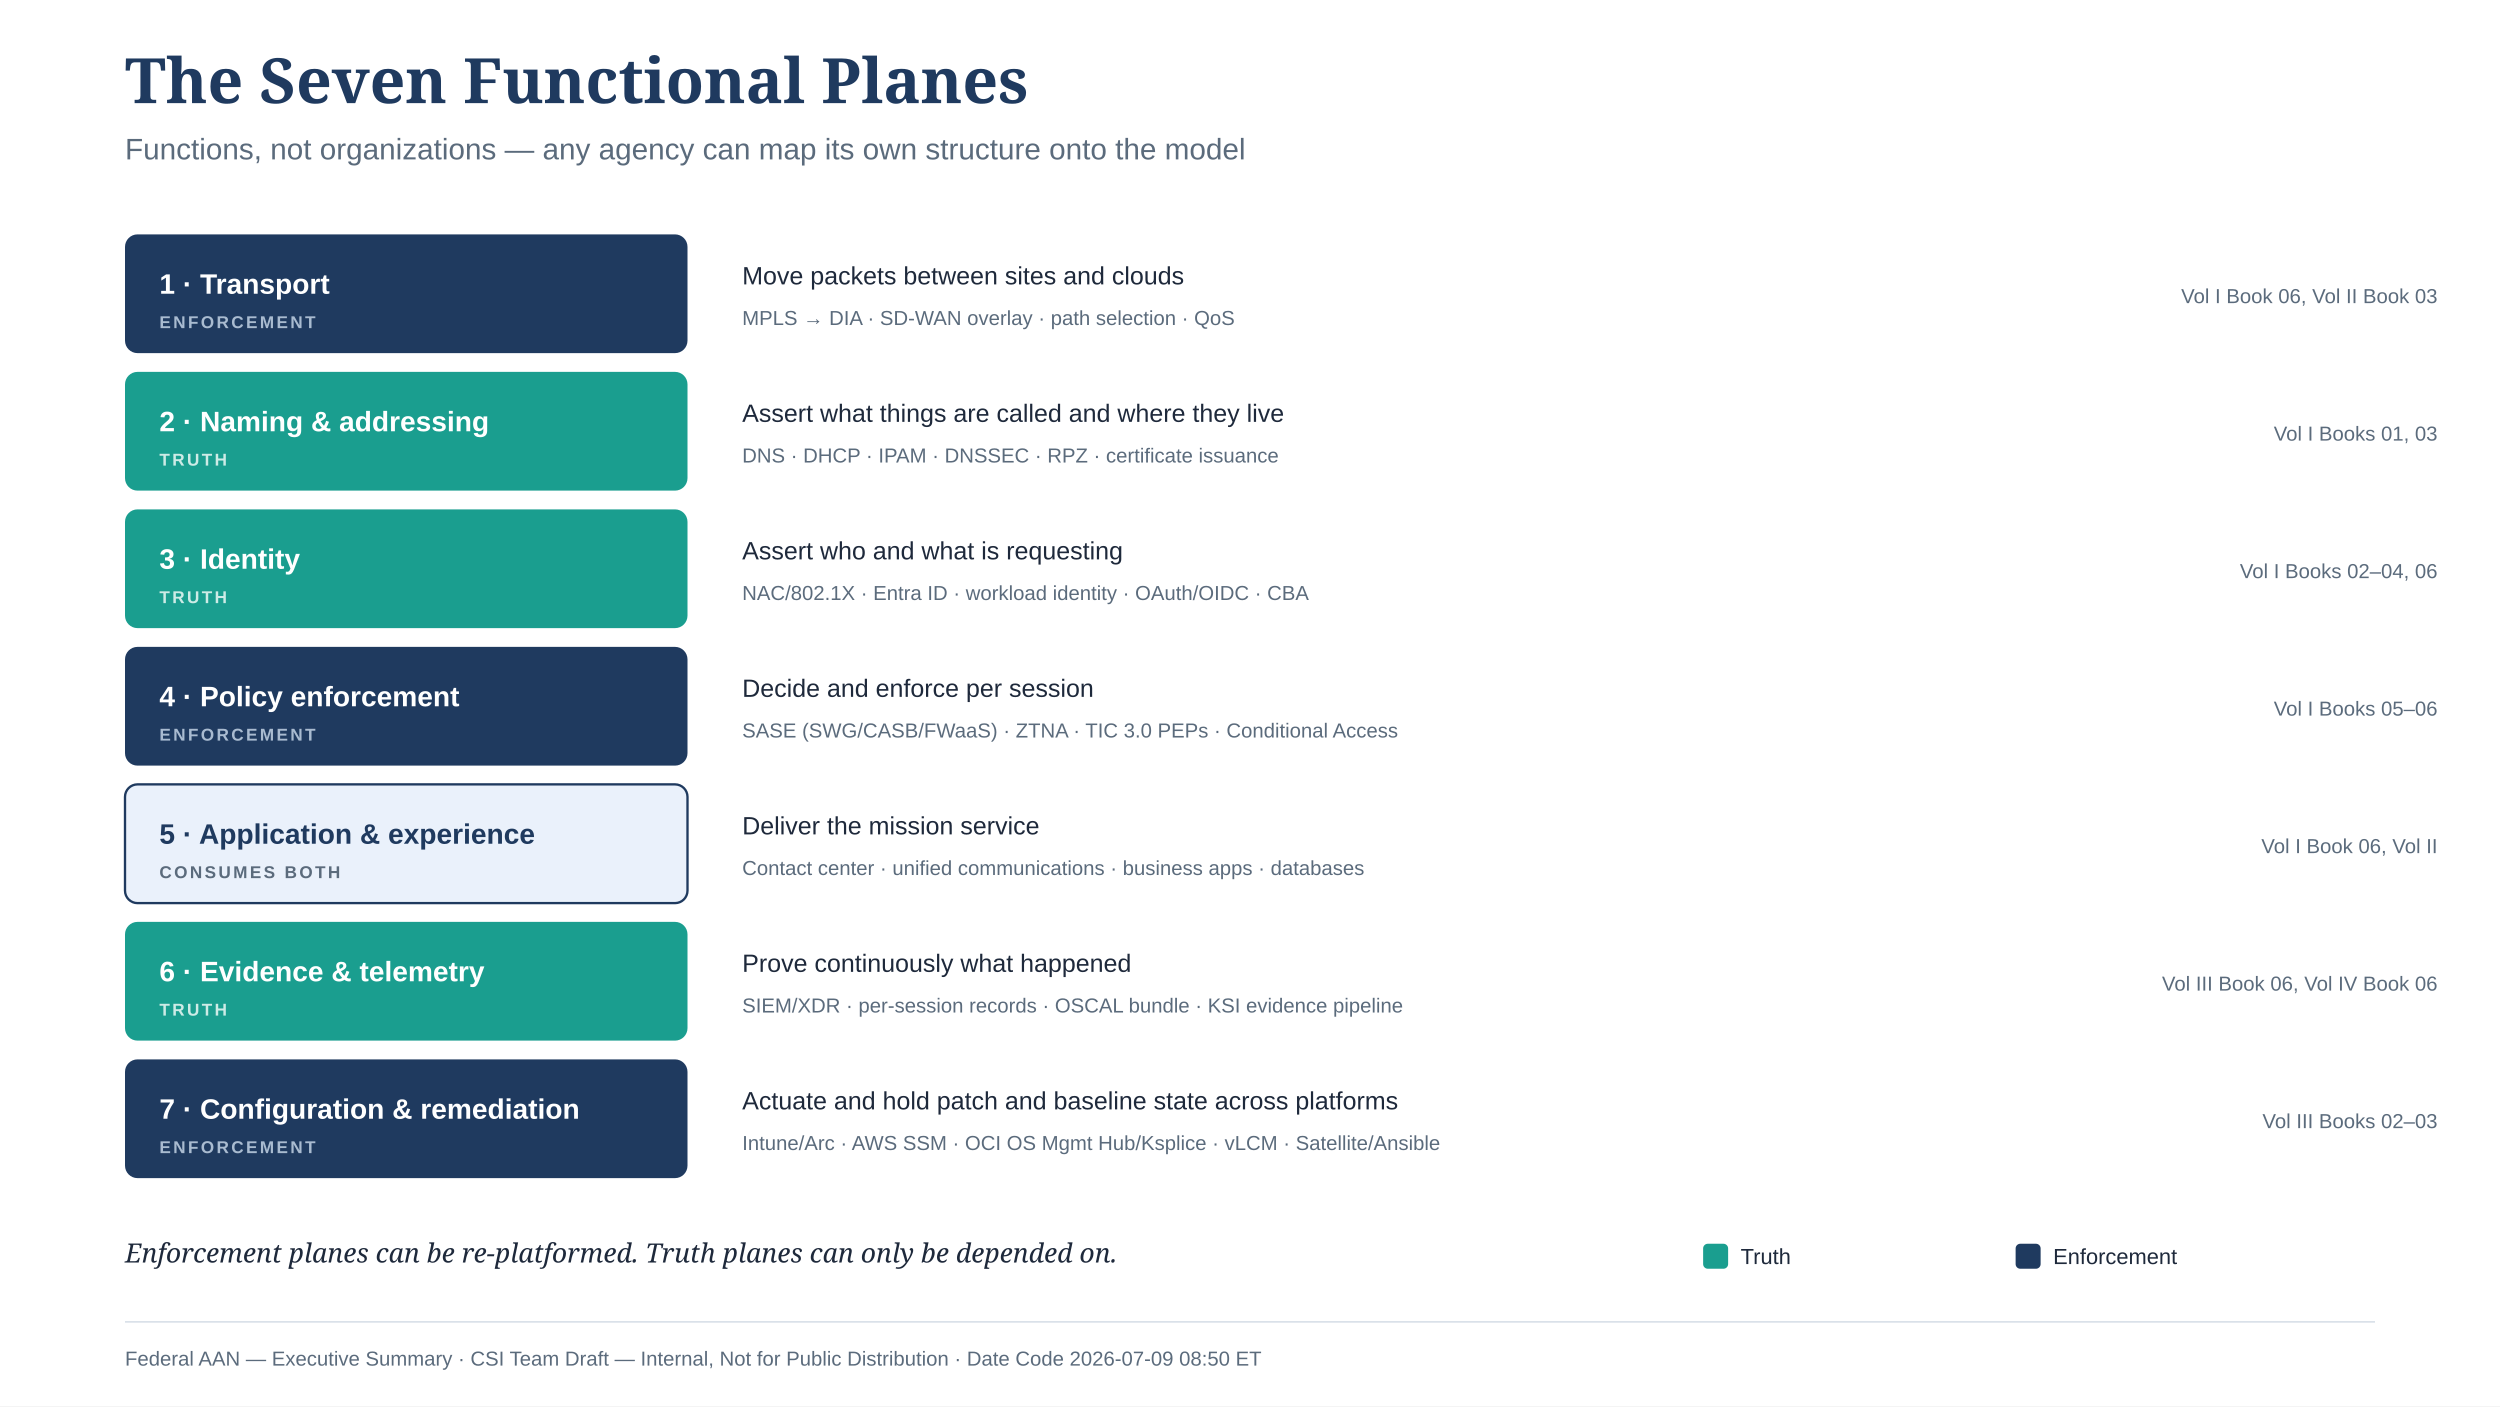
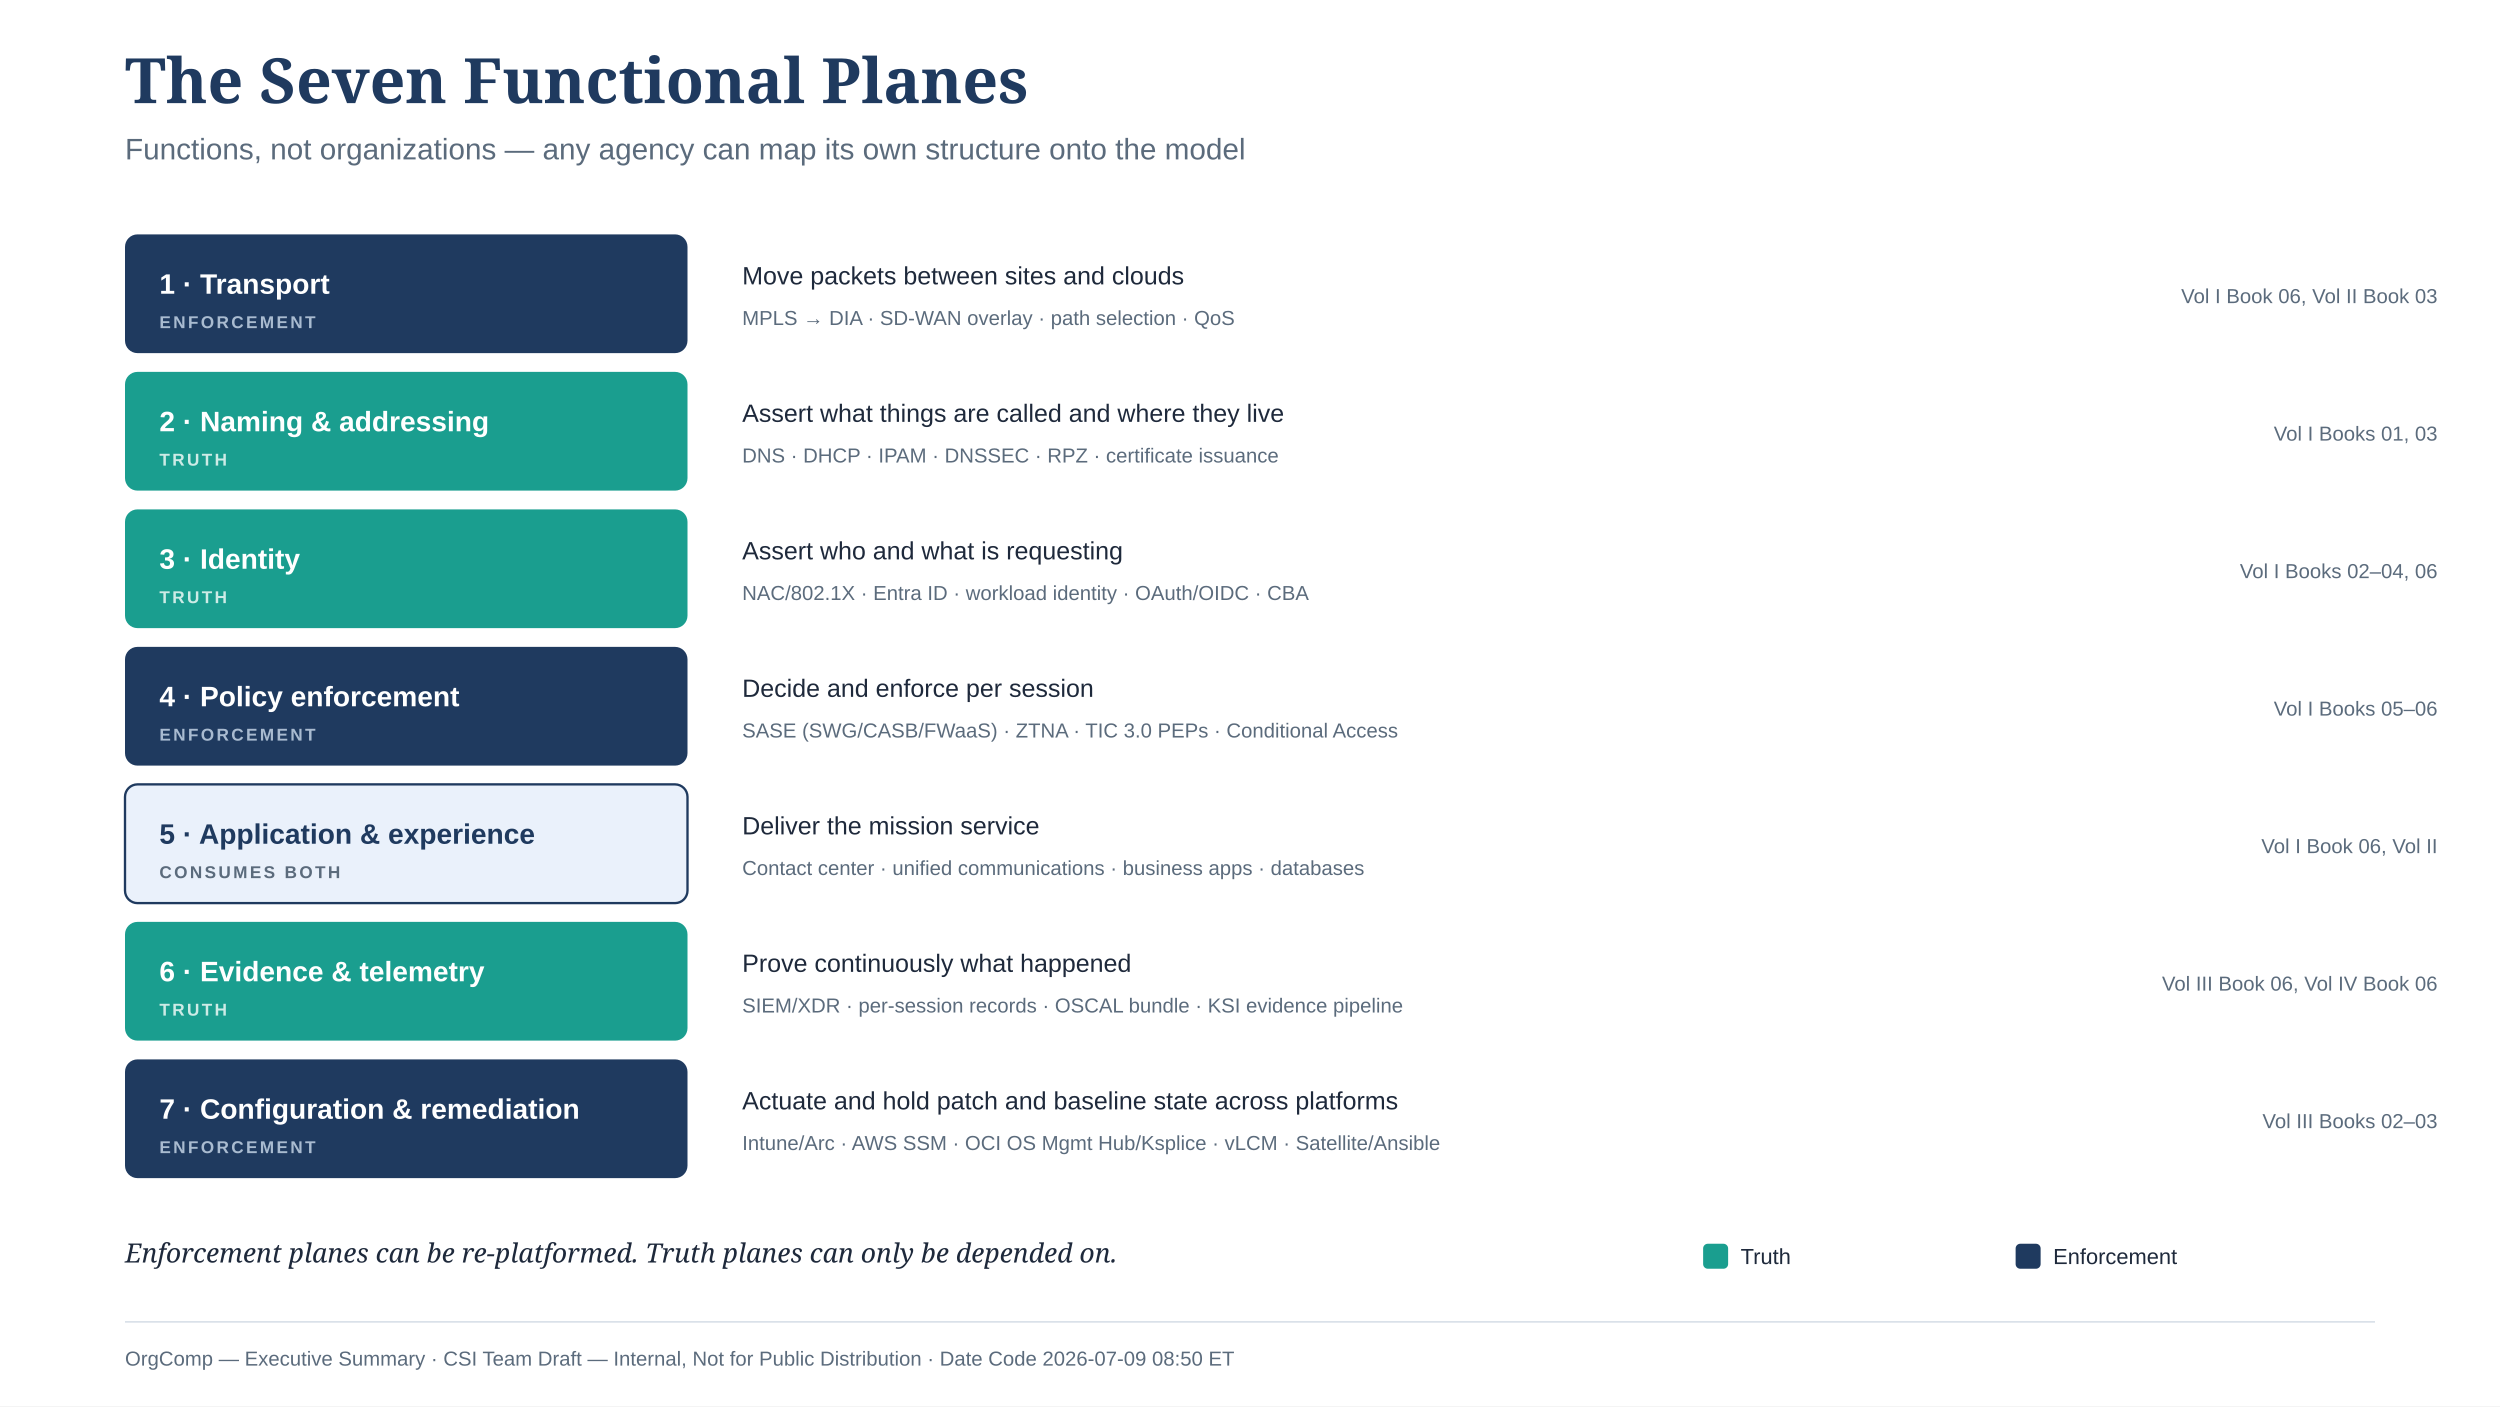
<svg xmlns="http://www.w3.org/2000/svg" viewBox="0 0 1600 900">
  <rect width="1600" height="900" fill="#FFFFFF" />
  <text x="80" y="66" font-family="Georgia, serif" font-size="40" font-weight="bold" fill="#1F3A5F">The Seven Functional Planes</text>
  <text x="80" y="102" font-family="Arial, sans-serif" font-size="19" fill="#5B6B7C">Functions, not organizations — any agency can map its own structure onto the model</text>
  <rect x="80" y="150" width="360" height="76" rx="8" fill="#1F3A5F" />
  <text x="102" y="188" font-family="Arial, sans-serif" font-size="18" font-weight="bold" fill="#FFFFFF">1 · Transport</text>
  <text x="102" y="210" font-family="Arial, sans-serif" font-size="11" font-weight="bold" letter-spacing="1.5" fill="#A9BBD0">ENFORCEMENT</text>
  <text x="475" y="182" font-family="Arial, sans-serif" font-size="16" fill="#1E293B">Move packets between sites and clouds</text>
  <text x="475" y="208" font-family="Arial, sans-serif" font-size="13" fill="#5B6B7C">MPLS → DIA · SD-WAN overlay · path selection · QoS</text>
  <text x="1560" y="194" text-anchor="end" font-family="Arial, sans-serif" font-size="13" fill="#5B6B7C">Vol I Book 06, Vol II Book 03</text>
  <rect x="80" y="238" width="360" height="76" rx="8" fill="#1A9E8F" />
  <text x="102" y="276" font-family="Arial, sans-serif" font-size="18" font-weight="bold" fill="#FFFFFF">2 · Naming &amp; addressing</text>
  <text x="102" y="298" font-family="Arial, sans-serif" font-size="11" font-weight="bold" letter-spacing="1.5" fill="#CDEBE6">TRUTH</text>
  <text x="475" y="270" font-family="Arial, sans-serif" font-size="16" fill="#1E293B">Assert what things are called and where they live</text>
  <text x="475" y="296" font-family="Arial, sans-serif" font-size="13" fill="#5B6B7C">DNS · DHCP · IPAM · DNSSEC · RPZ · certificate issuance</text>
  <text x="1560" y="282" text-anchor="end" font-family="Arial, sans-serif" font-size="13" fill="#5B6B7C">Vol I Books 01, 03</text>
  <rect x="80" y="326" width="360" height="76" rx="8" fill="#1A9E8F" />
  <text x="102" y="364" font-family="Arial, sans-serif" font-size="18" font-weight="bold" fill="#FFFFFF">3 · Identity</text>
  <text x="102" y="386" font-family="Arial, sans-serif" font-size="11" font-weight="bold" letter-spacing="1.5" fill="#CDEBE6">TRUTH</text>
  <text x="475" y="358" font-family="Arial, sans-serif" font-size="16" fill="#1E293B">Assert who and what is requesting</text>
  <text x="475" y="384" font-family="Arial, sans-serif" font-size="13" fill="#5B6B7C">NAC/802.1X · Entra ID · workload identity · OAuth/OIDC · CBA</text>
  <text x="1560" y="370" text-anchor="end" font-family="Arial, sans-serif" font-size="13" fill="#5B6B7C">Vol I Books 02–04, 06</text>
  <rect x="80" y="414" width="360" height="76" rx="8" fill="#1F3A5F" />
  <text x="102" y="452" font-family="Arial, sans-serif" font-size="18" font-weight="bold" fill="#FFFFFF">4 · Policy enforcement</text>
  <text x="102" y="474" font-family="Arial, sans-serif" font-size="11" font-weight="bold" letter-spacing="1.5" fill="#A9BBD0">ENFORCEMENT</text>
  <text x="475" y="446" font-family="Arial, sans-serif" font-size="16" fill="#1E293B">Decide and enforce per session</text>
  <text x="475" y="472" font-family="Arial, sans-serif" font-size="13" fill="#5B6B7C">SASE (SWG/CASB/FWaaS) · ZTNA · TIC 3.0 PEPs · Conditional Access</text>
  <text x="1560" y="458" text-anchor="end" font-family="Arial, sans-serif" font-size="13" fill="#5B6B7C">Vol I Books 05–06</text>
  <rect x="80" y="502" width="360" height="76" rx="8" fill="#EAF1FB" stroke="#1F3A5F" stroke-width="1.5" />
  <text x="102" y="540" font-family="Arial, sans-serif" font-size="18" font-weight="bold" fill="#1F3A5F">5 · Application &amp; experience</text>
  <text x="102" y="562" font-family="Arial, sans-serif" font-size="11" font-weight="bold" letter-spacing="1.5" fill="#5B6B7C">CONSUMES BOTH</text>
  <text x="475" y="534" font-family="Arial, sans-serif" font-size="16" fill="#1E293B">Deliver the mission service</text>
  <text x="475" y="560" font-family="Arial, sans-serif" font-size="13" fill="#5B6B7C">Contact center · unified communications · business apps · databases</text>
  <text x="1560" y="546" text-anchor="end" font-family="Arial, sans-serif" font-size="13" fill="#5B6B7C">Vol I Book 06, Vol II</text>
  <rect x="80" y="590" width="360" height="76" rx="8" fill="#1A9E8F" />
  <text x="102" y="628" font-family="Arial, sans-serif" font-size="18" font-weight="bold" fill="#FFFFFF">6 · Evidence &amp; telemetry</text>
  <text x="102" y="650" font-family="Arial, sans-serif" font-size="11" font-weight="bold" letter-spacing="1.5" fill="#CDEBE6">TRUTH</text>
  <text x="475" y="622" font-family="Arial, sans-serif" font-size="16" fill="#1E293B">Prove continuously what happened</text>
  <text x="475" y="648" font-family="Arial, sans-serif" font-size="13" fill="#5B6B7C">SIEM/XDR · per-session records · OSCAL bundle · KSI evidence pipeline</text>
  <text x="1560" y="634" text-anchor="end" font-family="Arial, sans-serif" font-size="13" fill="#5B6B7C">Vol III Book 06, Vol IV Book 06</text>
  <rect x="80" y="678" width="360" height="76" rx="8" fill="#1F3A5F" />
  <text x="102" y="716" font-family="Arial, sans-serif" font-size="18" font-weight="bold" fill="#FFFFFF">7 · Configuration &amp; remediation</text>
  <text x="102" y="738" font-family="Arial, sans-serif" font-size="11" font-weight="bold" letter-spacing="1.5" fill="#A9BBD0">ENFORCEMENT</text>
  <text x="475" y="710" font-family="Arial, sans-serif" font-size="16" fill="#1E293B">Actuate and hold patch and baseline state across platforms</text>
  <text x="475" y="736" font-family="Arial, sans-serif" font-size="13" fill="#5B6B7C">Intune/Arc · AWS SSM · OCI OS Mgmt Hub/Ksplice · vLCM · Satellite/Ansible</text>
  <text x="1560" y="722" text-anchor="end" font-family="Arial, sans-serif" font-size="13" fill="#5B6B7C">Vol III Books 02–03</text>
  <text x="80" y="808" font-family="Georgia, serif" font-size="17" font-style="italic" fill="#1E293B">Enforcement planes can be re-platformed. Truth planes can only be depended on.</text>
  <rect x="1090" y="796" width="16" height="16" rx="3" fill="#1A9E8F" />
  <text x="1114" y="809" font-family="Arial, sans-serif" font-size="14" fill="#1E293B">Truth</text>
  <rect x="1290" y="796" width="16" height="16" rx="3" fill="#1F3A5F" />
  <text x="1314" y="809" font-family="Arial, sans-serif" font-size="14" fill="#1E293B">Enforcement</text>
  <line x1="80" y1="846" x2="1520" y2="846" stroke="#D6DEE7" stroke-width="1" />
-   <text x="80" y="874" font-family="Arial, sans-serif" font-size="13" fill="#5B6B7C">Federal AAN — Executive Summary · CSI Team Draft — Internal, Not for Public Distribution · Date Code 2026-07-09 08:50 ET</text>
+   <text x="80" y="874" font-family="Arial, sans-serif" font-size="13" fill="#5B6B7C">OrgComp — Executive Summary · CSI Team Draft — Internal, Not for Public Distribution · Date Code 2026-07-09 08:50 ET</text>
</svg>
